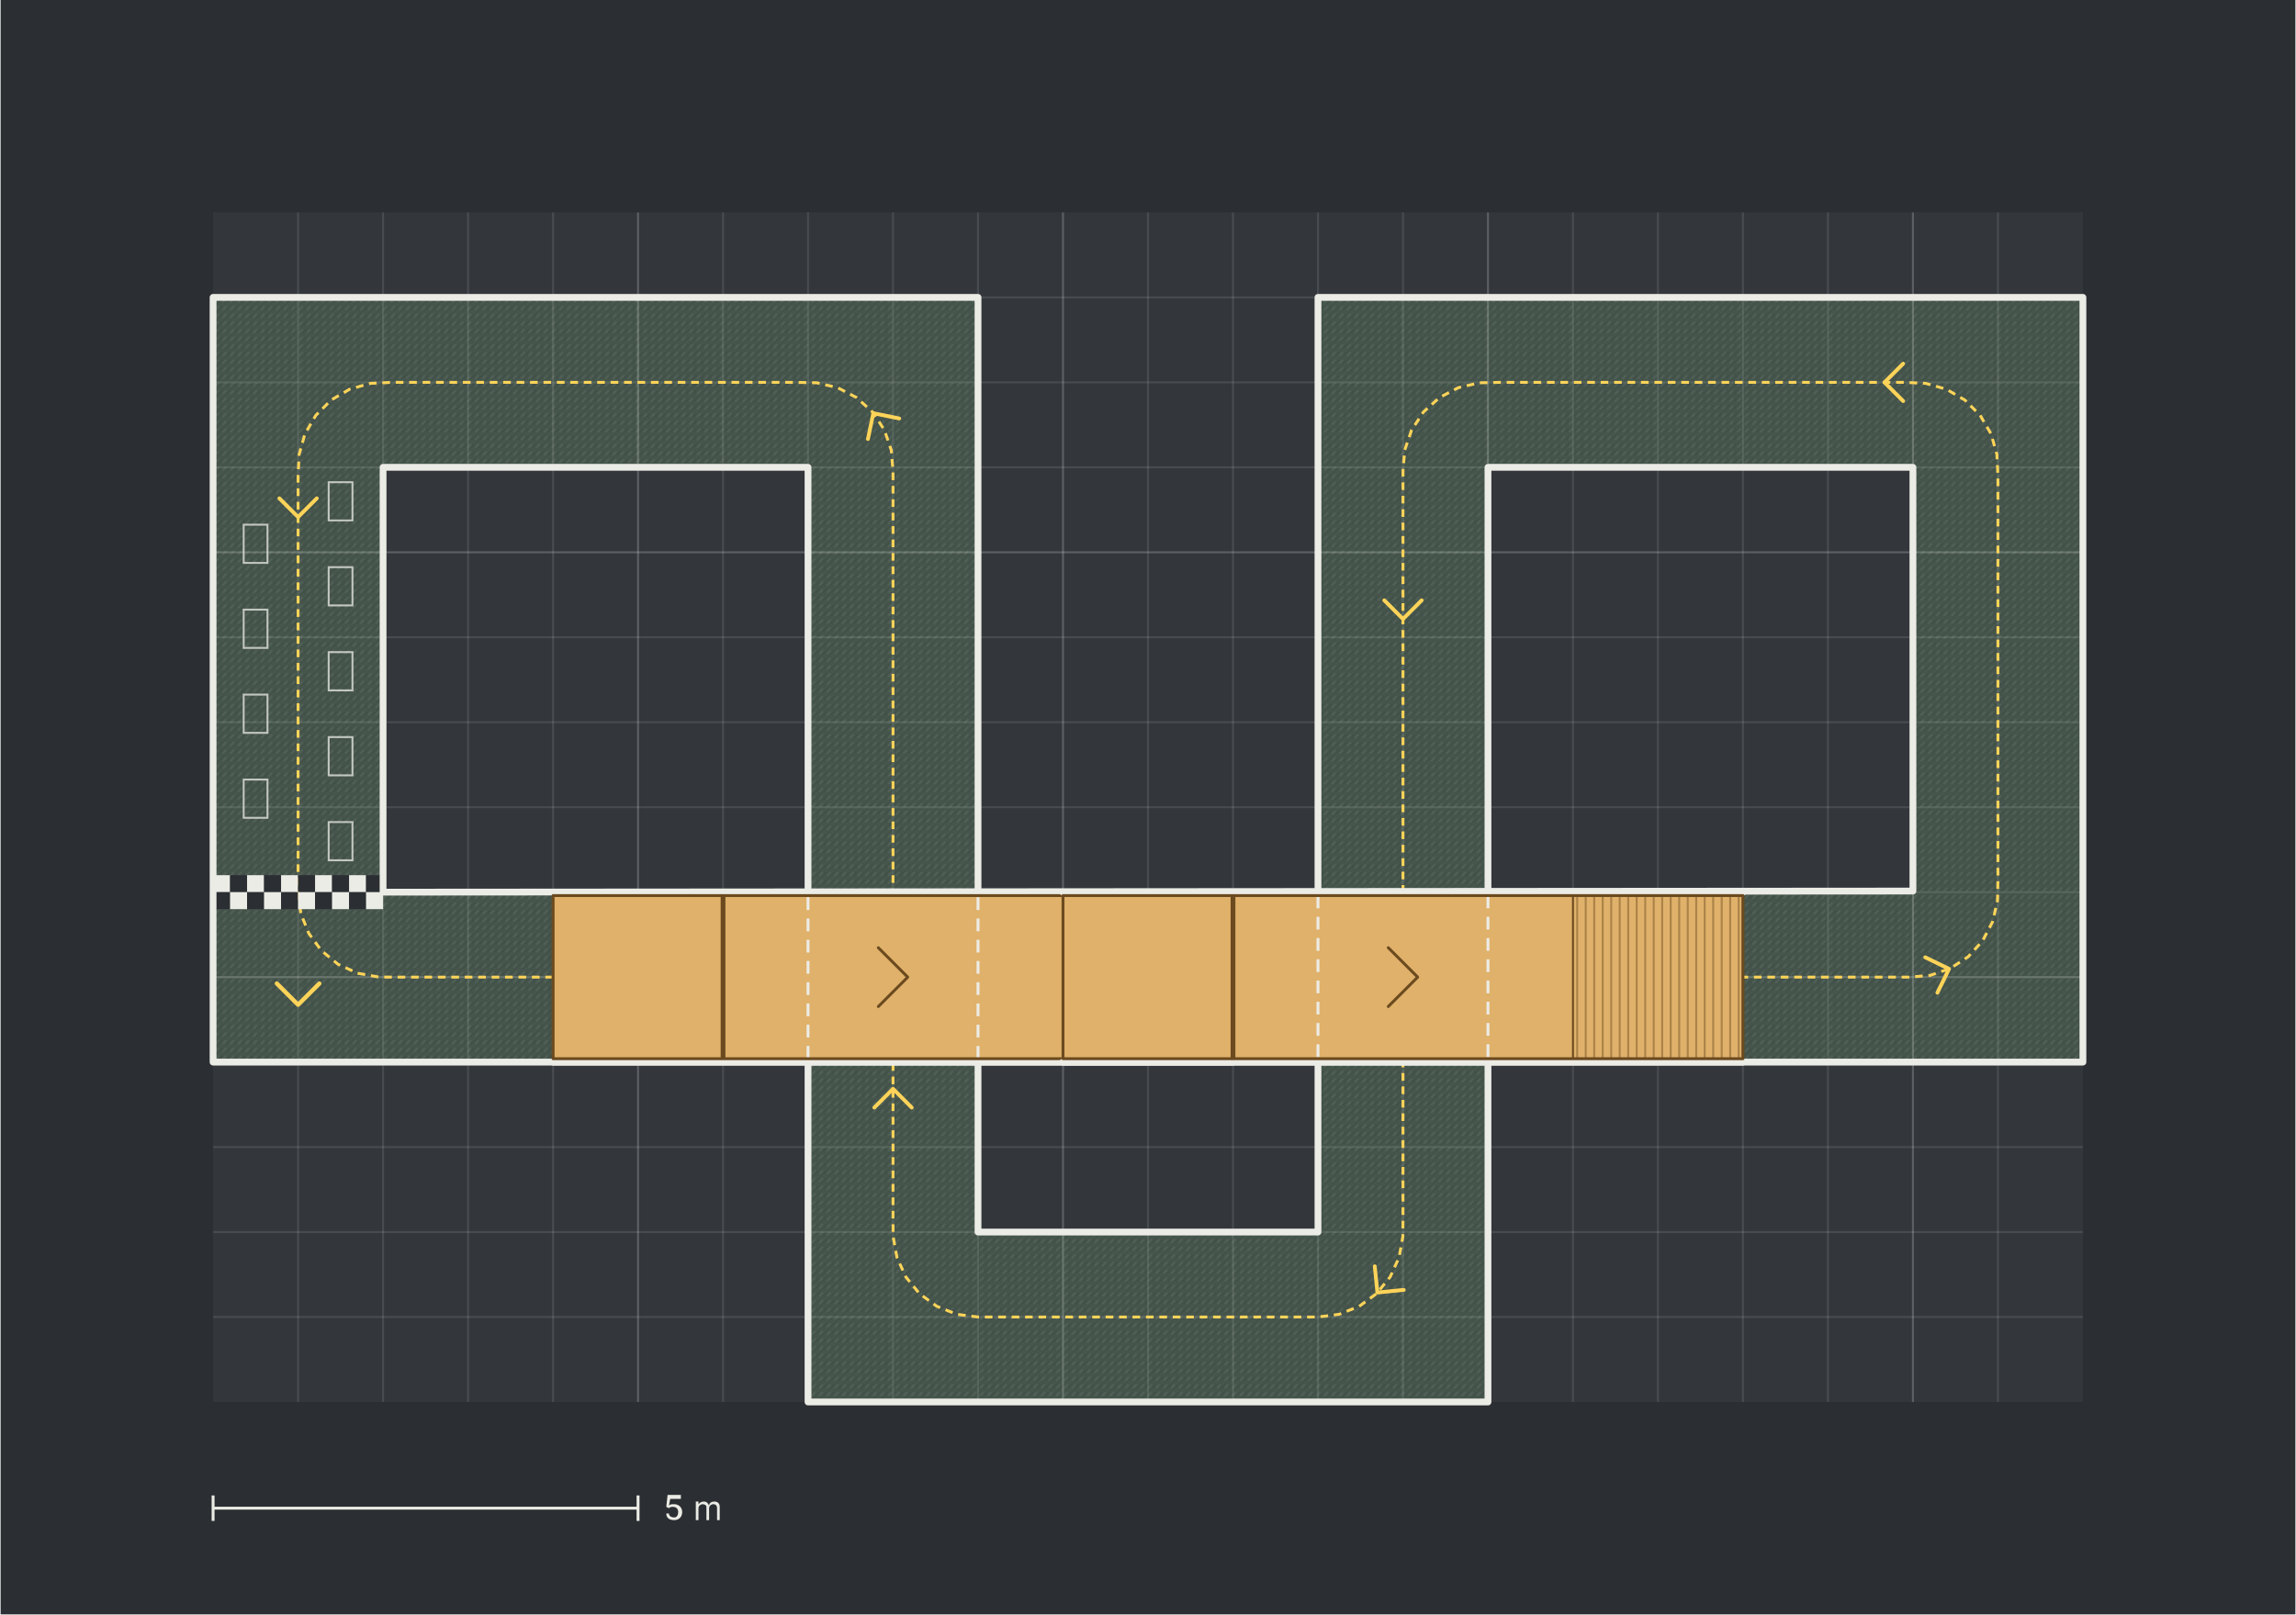
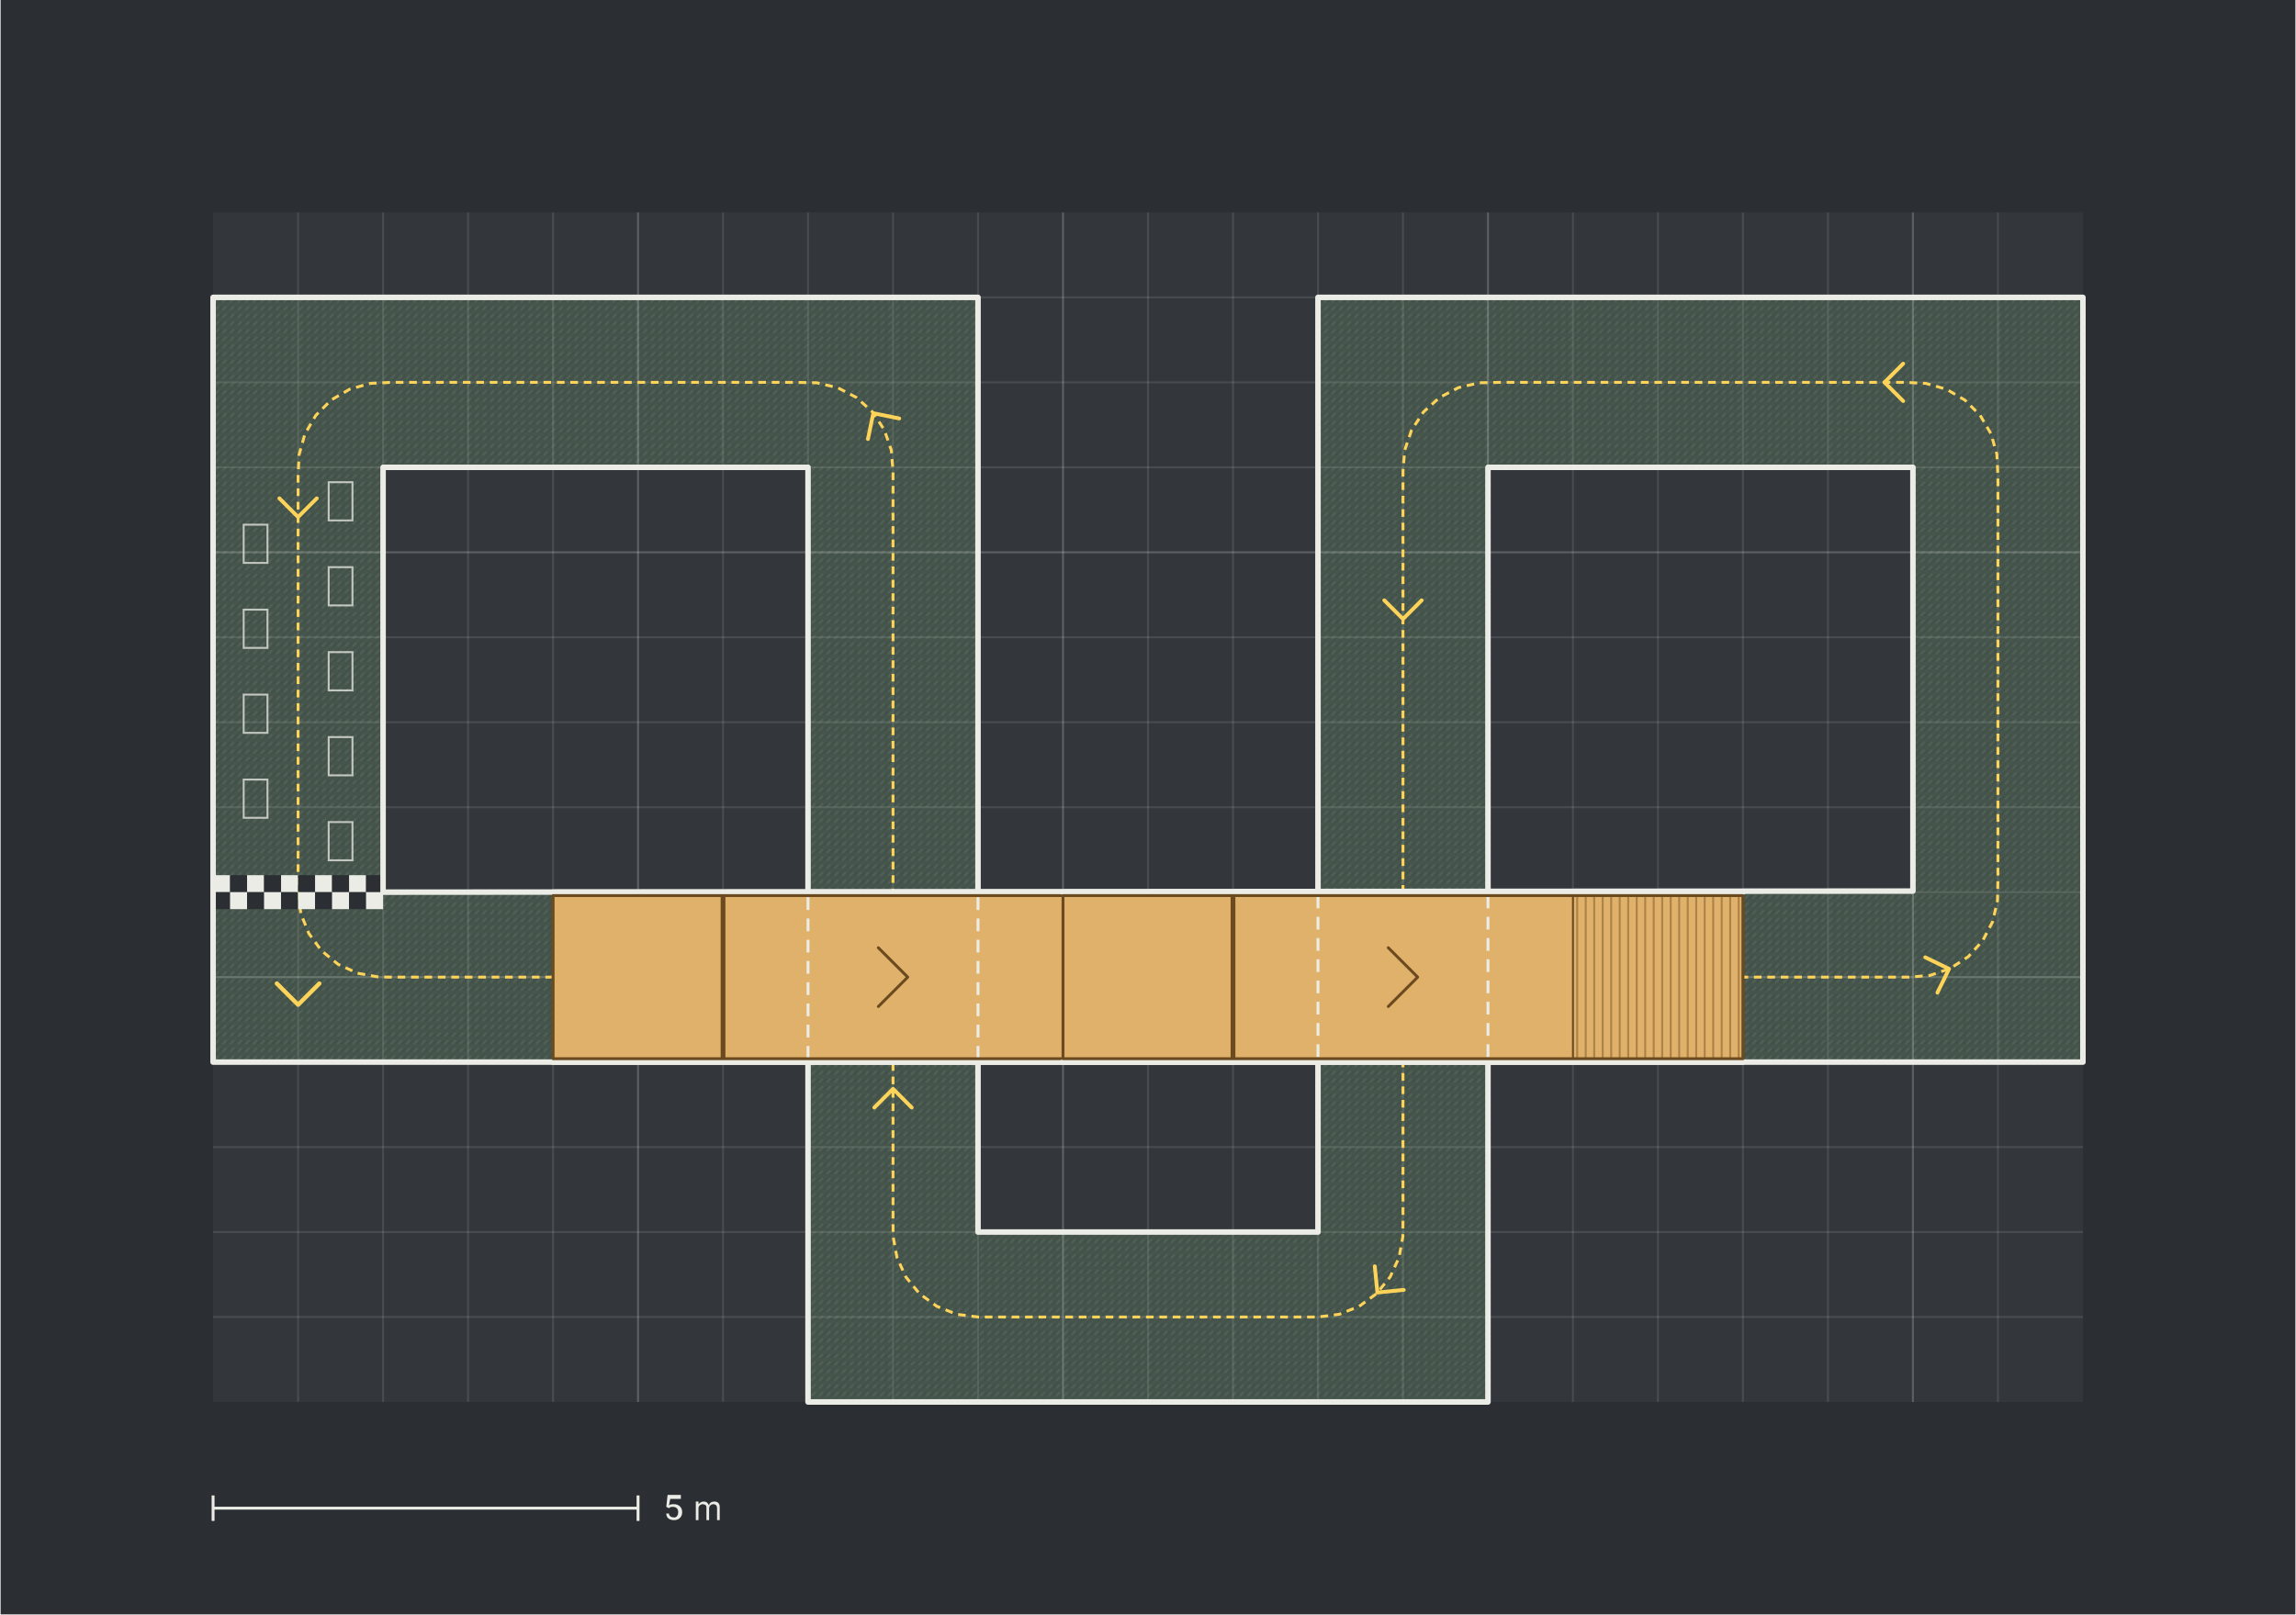
<svg xmlns="http://www.w3.org/2000/svg" width="1200" height="844" viewBox="-13.5 -9.5 27 19">
  <rect class="p-floor" x="-13.5" y="-9.5" width="27" height="19" fill="#2b2e32" />
  <defs>
    <pattern id="plan-carpet-tex" patternUnits="userSpaceOnUse" width="0.09" height="0.09">
      <path d="M0 0.09 L0.045 0.045" stroke="#ecece6" stroke-opacity="0.07" stroke-width="0.02" />
      <path d="M0.045 0.09 L0.09 0.045" stroke="#2b2e32" stroke-opacity="0.16" stroke-width="0.02" />
      <path d="M0 0.045 L0.045 0" stroke="#2b2e32" stroke-opacity="0.12" stroke-width="0.016" />
    </pattern>
    <pattern id="plan-hatch" patternUnits="userSpaceOnUse" width="0.25" height="0.25" patternTransform="rotate(45)">
      <path d="M0 0 L0 0.25" stroke="#2b2e32" stroke-opacity="0.45" stroke-width="0.04" />
    </pattern>
  </defs>
  <rect class="p-area" x="-11" y="-7" width="22" height="14" fill="#33373c" />
  <path class="p-carpet" d="M-11 1 L-11 3 L11 3 L11 -6 L2 -6 L2 5 L-2 5 L-2 -6 L-11 -6 Z M-9 1 L9 1 L9 -4 L4 -4 L4 7 L-4 7 L-4 -4 L-9 -4 Z" fill="#46564c" fill-rule="evenodd" />
  <path class="p-carpet-tex" d="M-11 1 L-11 3 L11 3 L11 -6 L2 -6 L2 5 L-2 5 L-2 -6 L-11 -6 Z M-9 1 L9 1 L9 -4 L4 -4 L4 7 L-4 7 L-4 -4 L-9 -4 Z" fill="url(#plan-carpet-tex)" fill-rule="evenodd" />
  <path class="p-crossing-carpet" d="M-4.02 3.02 L-1.98 3.02 L-1.98 0.98 L-4.02 0.98 Z" fill="#46564c" />
  <path class="p-crossing-carpet-tex" d="M-4.02 3.02 L-1.98 3.02 L-1.98 0.98 L-4.02 0.98 Z" fill="url(#plan-carpet-tex)" />
  <path class="p-crossing-carpet" d="M1.98 0.98 L4.02 0.98 L4.02 3.02 L1.98 3.02 Z" fill="#46564c" />
  <path class="p-crossing-carpet-tex" d="M1.98 0.98 L4.02 0.98 L4.02 3.02 L1.98 3.02 Z" fill="url(#plan-carpet-tex)" />
  <path class="p-grid" d="M-10 -7 V7" stroke="#ffffff1a" stroke-width="0.023" />
  <path class="p-grid" d="M-9 -7 V7" stroke="#ffffff1a" stroke-width="0.023" />
  <path class="p-grid" d="M-8 -7 V7" stroke="#ffffff1a" stroke-width="0.023" />
  <path class="p-grid" d="M-7 -7 V7" stroke="#ffffff1a" stroke-width="0.023" />
  <path class="p-grid" d="M-5 -7 V7" stroke="#ffffff1a" stroke-width="0.023" />
  <path class="p-grid" d="M-4 -7 V7" stroke="#ffffff1a" stroke-width="0.023" />
  <path class="p-grid" d="M-3 -7 V7" stroke="#ffffff1a" stroke-width="0.023" />
  <path class="p-grid" d="M-2 -7 V7" stroke="#ffffff1a" stroke-width="0.023" />
  <path class="p-grid" d="M0 -7 V7" stroke="#ffffff1a" stroke-width="0.023" />
  <path class="p-grid" d="M1 -7 V7" stroke="#ffffff1a" stroke-width="0.023" />
  <path class="p-grid" d="M2 -7 V7" stroke="#ffffff1a" stroke-width="0.023" />
  <path class="p-grid" d="M3 -7 V7" stroke="#ffffff1a" stroke-width="0.023" />
  <path class="p-grid" d="M5 -7 V7" stroke="#ffffff1a" stroke-width="0.023" />
  <path class="p-grid" d="M6 -7 V7" stroke="#ffffff1a" stroke-width="0.023" />
  <path class="p-grid" d="M7 -7 V7" stroke="#ffffff1a" stroke-width="0.023" />
  <path class="p-grid" d="M8 -7 V7" stroke="#ffffff1a" stroke-width="0.023" />
  <path class="p-grid" d="M10 -7 V7" stroke="#ffffff1a" stroke-width="0.023" />
  <path class="p-grid" d="M-11 6 H11" stroke="#ffffff1a" stroke-width="0.023" />
  <path class="p-grid" d="M-11 5 H11" stroke="#ffffff1a" stroke-width="0.023" />
  <path class="p-grid" d="M-11 4 H11" stroke="#ffffff1a" stroke-width="0.023" />
  <path class="p-grid" d="M-11 3 H11" stroke="#ffffff1a" stroke-width="0.023" />
  <path class="p-grid" d="M-11 1 H11" stroke="#ffffff1a" stroke-width="0.023" />
  <path class="p-grid" d="M-11 0 H11" stroke="#ffffff1a" stroke-width="0.023" />
  <path class="p-grid" d="M-11 -1 H11" stroke="#ffffff1a" stroke-width="0.023" />
  <path class="p-grid" d="M-11 -2 H11" stroke="#ffffff1a" stroke-width="0.023" />
  <path class="p-grid" d="M-11 -4 H11" stroke="#ffffff1a" stroke-width="0.023" />
  <path class="p-grid" d="M-11 -5 H11" stroke="#ffffff1a" stroke-width="0.023" />
  <path class="p-grid" d="M-11 -6 H11" stroke="#ffffff1a" stroke-width="0.023" />
  <path class="p-grid-major" d="M-6 -7 V7" stroke="#ffffff33" stroke-width="0.023" />
  <path class="p-grid-major" d="M-1 -7 V7" stroke="#ffffff33" stroke-width="0.023" />
  <path class="p-grid-major" d="M4 -7 V7" stroke="#ffffff33" stroke-width="0.023" />
  <path class="p-grid-major" d="M9 -7 V7" stroke="#ffffff33" stroke-width="0.023" />
  <path class="p-grid-major" d="M-11 2 H11" stroke="#ffffff33" stroke-width="0.023" />
  <path class="p-grid-major" d="M-11 -3 H11" stroke="#ffffff33" stroke-width="0.023" />
  <path class="p-error" d="M-1.55 2 L-1.3 2 L-1.05 2 L-0.8 2 L-0.55 2 L-0.3 2 L-0.05 2 L0.2 2 L0.45 2 L0.7 2 L0.95 2 L1.2 2 L1.45 2" fill="none" stroke="#ff7f5c" stroke-width="0.068" stroke-linecap="round" stroke-linejoin="round" />
  <path class="p-line" d="M-10 1 L-9.968 1.251 L-9.874 1.485 L-9.725 1.689 L-9.529 1.849 L-9.299 1.954 L-9.051 1.999 L-8.8 2 L-8.55 2 L-8.3 2 L-8.05 2 L-7.8 2 L-7.55 2 L-7.3 2 L-7.05 2 L-6.8 2 L-6.55 2 L-6.3 2 L-6.05 2 L-5.8 2 L-5.55 2 L-5.3 2 L-5.05 2 L-4.8 2 L-4.55 2 L-4.3 2 L-4.05 2 L-3.8 2 L-3.55 2 L-3.3 2 L-3.05 2 L-2.8 2 L-2.55 2 L-2.3 2 L-2.05 2 L-1.8 2 L-1.55 2 L-1.3 2 L-1.05 2 L-0.8 2 L-0.55 2 L-0.3 2 L-0.05 2 L0.2 2 L0.45 2 L0.7 2 L0.95 2 L1.2 2 L1.45 2 L1.7 2 L1.95 2 L2.2 2 L2.45 2 L2.7 2 L2.95 2 L3.2 2 L3.45 2 L3.7 2 L3.95 2 L4.2 2 L4.45 2 L4.7 2 L4.95 2 L5.2 2 L5.45 2 L5.7 2 L5.95 2 L6.2 2 L6.45 2 L6.7 2 L6.95 2 L7.2 2 L7.45 2 L7.7 2 L7.95 2 L8.2 2 L8.45 2 L8.7 2 L8.95 2 L9.201 1.98 L9.44 1.898 L9.651 1.759 L9.821 1.571 L9.938 1.347 L9.995 1.101 L10 0.85 L10 0.6 L10 0.35 L10 0.1 L10 -0.15 L10 -0.4 L10 -0.65 L10 -0.9 L10 -1.15 L10 -1.4 L10 -1.65 L10 -1.9 L10 -2.15 L10 -2.4 L10 -2.65 L10 -2.9 L10 -3.15 L10 -3.4 L10 -3.65 L10 -3.9 L9.988 -4.151 L9.919 -4.394 L9.791 -4.612 L9.612 -4.791 L9.394 -4.919 L9.151 -4.988 L8.9 -5 L8.65 -5 L8.4 -5 L8.15 -5 L7.9 -5 L7.65 -5 L7.4 -5 L7.15 -5 L6.9 -5 L6.65 -5 L6.4 -5 L6.15 -5 L5.9 -5 L5.65 -5 L5.4 -5 L5.15 -5 L4.9 -5 L4.65 -5 L4.4 -5 L4.15 -5 L3.899 -4.995 L3.653 -4.938 L3.429 -4.821 L3.241 -4.651 L3.102 -4.44 L3.02 -4.201 L3 -3.95 L3 -3.7 L3 -3.45 L3 -3.2 L3 -2.95 L3 -2.7 L3 -2.45 L3 -2.2 L3 -1.95 L3 -1.7 L3 -1.45 L3 -1.2 L3 -0.95 L3 -0.7 L3 -0.45 L3 -0.2 L3 0.05 L3 0.3 L3 0.55 L3 0.8 L3 1.05 L3 1.3 L3 1.55 L3 1.8 L3 2.05 L3 2.3 L3 2.55 L3 2.8 L3 3.05 L3 3.3 L3 3.55 L3 3.8 L3 4.05 L3 4.3 L3 4.55 L3 4.8 L2.999 5.051 L2.954 5.299 L2.849 5.529 L2.689 5.725 L2.485 5.874 L2.251 5.968 L2 6 L1.75 6 L1.5 6 L1.25 6 L1 6 L0.75 6 L0.5 6 L0.25 6 L0 6 L-0.25 6 L-0.5 6 L-0.75 6 L-1 6 L-1.25 6 L-1.5 6 L-1.75 6 L-2 6 L-2.251 5.968 L-2.485 5.874 L-2.689 5.725 L-2.849 5.529 L-2.954 5.299 L-2.999 5.051 L-3 4.8 L-3 4.55 L-3 4.3 L-3 4.05 L-3 3.8 L-3 3.55 L-3 3.3 L-3 3.05 L-3 2.8 L-3 2.55 L-3 2.3 L-3 2.05 L-3 1.8 L-3 1.55 L-3 1.3 L-3 1.05 L-3 0.8 L-3 0.55 L-3 0.3 L-3 0.05 L-3 -0.2 L-3 -0.45 L-3 -0.7 L-3 -0.95 L-3 -1.2 L-3 -1.45 L-3 -1.7 L-3 -1.95 L-3 -2.2 L-3 -2.45 L-3 -2.7 L-3 -2.95 L-3 -3.2 L-3 -3.45 L-3 -3.7 L-3 -3.95 L-3.02 -4.201 L-3.102 -4.44 L-3.241 -4.651 L-3.429 -4.821 L-3.653 -4.938 L-3.899 -4.995 L-4.15 -5 L-4.4 -5 L-4.65 -5 L-4.9 -5 L-5.15 -5 L-5.4 -5 L-5.65 -5 L-5.9 -5 L-6.15 -5 L-6.4 -5 L-6.65 -5 L-6.9 -5 L-7.15 -5 L-7.4 -5 L-7.65 -5 L-7.9 -5 L-8.15 -5 L-8.4 -5 L-8.65 -5 L-8.9 -5 L-9.151 -4.988 L-9.394 -4.919 L-9.612 -4.791 L-9.791 -4.612 L-9.919 -4.394 L-9.988 -4.151 L-10 -3.9 L-10 -3.65 L-10 -3.4 L-10 -3.15 L-10 -2.9 L-10 -2.65 L-10 -2.4 L-10 -2.15 L-10 -1.9 L-10 -1.65 L-10 -1.4 L-10 -1.15 L-10 -0.9 L-10 -0.65 L-10 -0.4 L-10 -0.15 L-10 0.1 L-10 0.35 L-10 0.6 L-10 0.85 Z" fill="none" stroke="#fdd459" stroke-width="0.034" stroke-dasharray="0.09 0.068" stroke-linejoin="round" />
  <path class="p-arrow" d="M-6.785 2.22 L-6.565 2 L-6.785 1.78" fill="none" stroke="#fdd459" stroke-width="0.045" stroke-linecap="round" stroke-linejoin="round" />
  <path class="p-arrow" d="M1.215 2.22 L1.435 2 L1.215 1.78" fill="none" stroke="#fdd459" stroke-width="0.045" stroke-linecap="round" stroke-linejoin="round" />
  <path class="p-arrow" d="M9.288 2.183 L9.425 1.903 L9.145 1.767" fill="none" stroke="#fdd459" stroke-width="0.045" stroke-linecap="round" stroke-linejoin="round" />
  <path class="p-arrow" d="M8.885 -5.22 L8.665 -5 L8.885 -4.78" fill="none" stroke="#fdd459" stroke-width="0.045" stroke-linecap="round" stroke-linejoin="round" />
  <path class="p-arrow" d="M2.78 -2.435 L3 -2.215 L3.22 -2.435" fill="none" stroke="#fdd459" stroke-width="0.045" stroke-linecap="round" stroke-linejoin="round" />
  <path class="p-arrow" d="M2.668 5.403 L2.699 5.712 L3.009 5.681" fill="none" stroke="#fdd459" stroke-width="0.045" stroke-linecap="round" stroke-linejoin="round" />
  <path class="p-arrow" d="M-2.78 3.535 L-3 3.315 L-3.22 3.535" fill="none" stroke="#fdd459" stroke-width="0.045" stroke-linecap="round" stroke-linejoin="round" />
  <path class="p-arrow" d="M-2.927 -4.575 L-3.232 -4.637 L-3.295 -4.333" fill="none" stroke="#fdd459" stroke-width="0.045" stroke-linecap="round" stroke-linejoin="round" />
  <path class="p-arrow" d="M-10.22 -3.635 L-10 -3.415 L-9.78 -3.635" fill="none" stroke="#fdd459" stroke-width="0.045" stroke-linecap="round" stroke-linejoin="round" />
  <g class="p-start">
    <path class="p-start-a" d="M-11 0.8 L-11 1 L-10.8 1 L-10.8 0.8 Z" fill="#ecece6" />
    <path class="p-start-b" d="M-10.8 0.8 L-10.8 1 L-10.6 1 L-10.6 0.8 Z" fill="#2b2e32" />
    <path class="p-start-a" d="M-10.6 0.8 L-10.6 1 L-10.4 1 L-10.4 0.8 Z" fill="#ecece6" />
    <path class="p-start-b" d="M-10.4 0.8 L-10.4 1 L-10.2 1 L-10.2 0.8 Z" fill="#2b2e32" />
    <path class="p-start-a" d="M-10.2 0.8 L-10.2 1 L-10 1 L-10 0.8 Z" fill="#ecece6" />
    <path class="p-start-b" d="M-10 0.8 L-10 1 L-9.8 1 L-9.8 0.8 Z" fill="#2b2e32" />
    <path class="p-start-a" d="M-9.8 0.8 L-9.8 1 L-9.6 1 L-9.6 0.8 Z" fill="#ecece6" />
    <path class="p-start-b" d="M-9.6 0.8 L-9.6 1 L-9.4 1 L-9.4 0.8 Z" fill="#2b2e32" />
    <path class="p-start-a" d="M-9.4 0.8 L-9.4 1 L-9.2 1 L-9.2 0.8 Z" fill="#ecece6" />
    <path class="p-start-b" d="M-9.2 0.8 L-9.2 1 L-9 1 L-9 0.8 Z" fill="#2b2e32" />
    <path class="p-start-b" d="M-11 1 L-11 1.2 L-10.8 1.2 L-10.8 1 Z" fill="#2b2e32" />
    <path class="p-start-a" d="M-10.8 1 L-10.8 1.2 L-10.6 1.2 L-10.6 1 Z" fill="#ecece6" />
    <path class="p-start-b" d="M-10.6 1 L-10.6 1.2 L-10.4 1.2 L-10.4 1 Z" fill="#2b2e32" />
    <path class="p-start-a" d="M-10.4 1 L-10.4 1.2 L-10.2 1.2 L-10.2 1 Z" fill="#ecece6" />
    <path class="p-start-b" d="M-10.2 1 L-10.2 1.2 L-10 1.2 L-10 1 Z" fill="#2b2e32" />
    <path class="p-start-a" d="M-10 1 L-10 1.2 L-9.8 1.2 L-9.8 1 Z" fill="#ecece6" />
    <path class="p-start-b" d="M-9.8 1 L-9.8 1.2 L-9.6 1.2 L-9.6 1 Z" fill="#2b2e32" />
    <path class="p-start-a" d="M-9.6 1 L-9.6 1.2 L-9.4 1.2 L-9.4 1 Z" fill="#ecece6" />
    <path class="p-start-b" d="M-9.4 1 L-9.4 1.2 L-9.2 1.2 L-9.2 1 Z" fill="#2b2e32" />
    <path class="p-start-a" d="M-9.2 1 L-9.2 1.2 L-9 1.2 L-9 1 Z" fill="#ecece6" />
    <rect class="p-gridbox" transform="translate(-9.5 0.4) rotate(90)" x="-0.225" y="-0.14" width="0.45" height="0.28" fill="none" stroke="#ecece6" stroke-opacity="0.75" stroke-width="0.023" />
    <rect class="p-gridbox" transform="translate(-10.5 -0.1) rotate(90)" x="-0.225" y="-0.14" width="0.45" height="0.28" fill="none" stroke="#ecece6" stroke-opacity="0.75" stroke-width="0.023" />
    <rect class="p-gridbox" transform="translate(-9.5 -0.6) rotate(90)" x="-0.225" y="-0.14" width="0.45" height="0.28" fill="none" stroke="#ecece6" stroke-opacity="0.75" stroke-width="0.023" />
    <rect class="p-gridbox" transform="translate(-10.5 -1.1) rotate(90)" x="-0.225" y="-0.14" width="0.45" height="0.28" fill="none" stroke="#ecece6" stroke-opacity="0.75" stroke-width="0.023" />
    <rect class="p-gridbox" transform="translate(-9.5 -1.6) rotate(90)" x="-0.225" y="-0.14" width="0.45" height="0.28" fill="none" stroke="#ecece6" stroke-opacity="0.75" stroke-width="0.023" />
    <rect class="p-gridbox" transform="translate(-10.5 -2.1) rotate(90)" x="-0.225" y="-0.14" width="0.45" height="0.28" fill="none" stroke="#ecece6" stroke-opacity="0.75" stroke-width="0.023" />
    <rect class="p-gridbox" transform="translate(-9.5 -2.6) rotate(90)" x="-0.225" y="-0.14" width="0.45" height="0.28" fill="none" stroke="#ecece6" stroke-opacity="0.75" stroke-width="0.023" />
    <rect class="p-gridbox" transform="translate(-10.5 -3.1) rotate(90)" x="-0.225" y="-0.14" width="0.45" height="0.28" fill="none" stroke="#ecece6" stroke-opacity="0.75" stroke-width="0.023" />
    <rect class="p-gridbox" transform="translate(-9.5 -3.6) rotate(90)" x="-0.225" y="-0.14" width="0.45" height="0.28" fill="none" stroke="#ecece6" stroke-opacity="0.75" stroke-width="0.023" />
    <path class="p-start-dir" d="M-10.25 2.075 L-10 2.325 L-9.75 2.075" fill="none" stroke="#fdd459" stroke-width="0.05" stroke-linecap="round" stroke-linejoin="round" />
  </g>
-   <path class="p-pipe" d="M-11 1 L-11 3 L11 3 L11 -6 L2 -6 L2 5 L-2 5 L-2 -6 L-11 -6 L-11 0.95 Z" fill="none" stroke="#ecece6" stroke-width="0.08" stroke-linejoin="round" stroke-linecap="round" />
-   <path class="p-pipe" d="M-9 1 L9 0.987 L9 -4 L4 -4 L4 7 L-4 7 L-4 -4 L-9 -4 L-9 0.95 Z" fill="none" stroke="#ecece6" stroke-width="0.08" stroke-linejoin="round" stroke-linecap="round" />
+   <path class="p-pipe" d="M-11 1 L-11 3 L11 3 L11 -6 L2 -6 L2 5 L-2 5 L-2 -6 L-11 -6 L-11 0.95 Z" fill="none" stroke="#ecece6" stroke-width="0.065" stroke-linejoin="round" stroke-linecap="round" />
+   <path class="p-pipe" d="M-9 1 L9 0.987 L9 -4 L4 -4 L4 7 L-4 7 L-4 -4 L-9 -4 L-9 0.95 Z" fill="none" stroke="#ecece6" stroke-width="0.065" stroke-linejoin="round" stroke-linecap="round" />
  <g class="p-crossing" data-bridge="crossover" data-over="first">
    <g class="p-jump" data-type="crossover">
      <path class="p-jump-body" d="M-7 2.96 L1 2.96 L1 1.04 L-7 1.04 Z" fill="#e0b16a" stroke="#6b4a1f" stroke-width="0.023" stroke-linejoin="round" />
      <path class="p-jump-hatch" d="M-0.95 2.96 L-0.95 1.04 M-0.85 2.96 L-0.85 1.04 M-0.75 2.96 L-0.75 1.04 M-0.65 2.96 L-0.65 1.04 M-0.55 2.96 L-0.55 1.04 M-0.45 2.96 L-0.45 1.04 M-0.35 2.96 L-0.35 1.04 M-0.25 2.96 L-0.25 1.04 M-0.15 2.96 L-0.15 1.04 M-0.05 2.96 L-0.05 1.04 M0.05 2.96 L0.05 1.04 M0.15 2.96 L0.15 1.04 M0.25 2.96 L0.25 1.04 M0.35 2.96 L0.35 1.04 M0.45 2.96 L0.45 1.04 M0.55 2.96 L0.55 1.04 M0.65 2.96 L0.65 1.04 M0.75 2.96 L0.75 1.04 M0.85 2.96 L0.85 1.04 M0.95 2.96 L0.95 1.04" stroke="#6b4a1f" stroke-opacity="0.45" stroke-width="0.023" fill="none" />
      <path class="p-jump-edge" d="M-1 2.96 L-1 1.04" stroke="#6b4a1f" stroke-width="0.023" fill="none" />
      <path class="p-jump-takeoff" d="M-5 2.96 L-5 1.04" stroke="#6b4a1f" stroke-width="0.056" stroke-linecap="butt" fill="none" />
      <path class="p-jump-dir" d="M-3.173 2.346 L-2.827 2 L-3.173 1.654" stroke="#6b4a1f" stroke-width="0.034" stroke-linecap="round" stroke-linejoin="round" fill="none" />
    </g>
    <path class="p-under" d="M-2 2.96 L-2 1.04 M-4 2.96 L-4 1.04" fill="none" stroke="#ecece6" stroke-width="0.034" stroke-dasharray="0.15 0.1" stroke-linecap="butt" />
-     <path class="p-over" d="M-7 3 L1 3 M-7 1 L1 1" fill="none" stroke="#ecece6" stroke-width="0.08" stroke-linecap="round" />
+     <path class="p-over" d="M-7 3 L1 3 M-7 1 L1 1" fill="none" stroke="#ecece6" stroke-width="0.065" stroke-linecap="round" />
    <path class="p-bridge" d="M-7 2.96 L1 2.96 L1 1.04 L-7 1.04 Z" fill="none" stroke="#6b4a1f" stroke-width="0.034" stroke-linejoin="round" />
  </g>
  <g class="p-crossing" data-bridge="crossover" data-over="first">
    <g class="p-jump" data-type="crossover">
      <path class="p-jump-body" d="M-1 2.96 L7 2.96 L7 1.04 L-1 1.04 Z" fill="#e0b16a" stroke="#6b4a1f" stroke-width="0.023" stroke-linejoin="round" />
      <path class="p-jump-hatch" d="M5.05 2.96 L5.05 1.04 M5.15 2.96 L5.15 1.04 M5.25 2.96 L5.25 1.04 M5.35 2.96 L5.35 1.04 M5.45 2.96 L5.45 1.04 M5.55 2.96 L5.55 1.04 M5.65 2.96 L5.65 1.04 M5.75 2.96 L5.75 1.04 M5.85 2.96 L5.85 1.04 M5.95 2.96 L5.95 1.04 M6.05 2.96 L6.05 1.04 M6.15 2.96 L6.15 1.04 M6.25 2.96 L6.25 1.04 M6.35 2.96 L6.35 1.04 M6.45 2.96 L6.45 1.04 M6.55 2.96 L6.55 1.04 M6.65 2.96 L6.65 1.04 M6.75 2.96 L6.75 1.04 M6.85 2.96 L6.85 1.04 M6.95 2.96 L6.95 1.04" stroke="#6b4a1f" stroke-opacity="0.45" stroke-width="0.023" fill="none" />
      <path class="p-jump-edge" d="M5 2.96 L5 1.04" stroke="#6b4a1f" stroke-width="0.023" fill="none" />
      <path class="p-jump-takeoff" d="M1 2.96 L1 1.04" stroke="#6b4a1f" stroke-width="0.056" stroke-linecap="butt" fill="none" />
      <path class="p-jump-dir" d="M2.827 2.346 L3.173 2 L2.827 1.654" stroke="#6b4a1f" stroke-width="0.034" stroke-linecap="round" stroke-linejoin="round" fill="none" />
    </g>
    <path class="p-under" d="M2 1.04 L2 2.96 M4 1.04 L4 2.96" fill="none" stroke="#ecece6" stroke-width="0.034" stroke-dasharray="0.15 0.1" stroke-linecap="butt" />
-     <path class="p-over" d="M-1 3 L7 3 M-1 1 L7 1" fill="none" stroke="#ecece6" stroke-width="0.08" stroke-linecap="round" />
+     <path class="p-over" d="M-1 3 L7 3 M-1 1 L7 1" fill="none" stroke="#ecece6" stroke-width="0.065" stroke-linecap="round" />
    <path class="p-bridge" d="M-1 2.96 L7 2.96 L7 1.04 L-1 1.04 Z" fill="none" stroke="#6b4a1f" stroke-width="0.034" stroke-linejoin="round" />
  </g>
  <g class="p-scale">
    <path d="M-11 8.25 H-6 M-11 8.1 V8.4 M-6 8.1 V8.4" stroke="#ecece6" stroke-width="0.034" fill="none" />
    <text x="-5.7" y="8.25" dy="0.35em" font-size="0.4" font-family="Inter, 'DejaVu Sans', sans-serif" fill="#ecece6">5 m</text>
  </g>
</svg>
